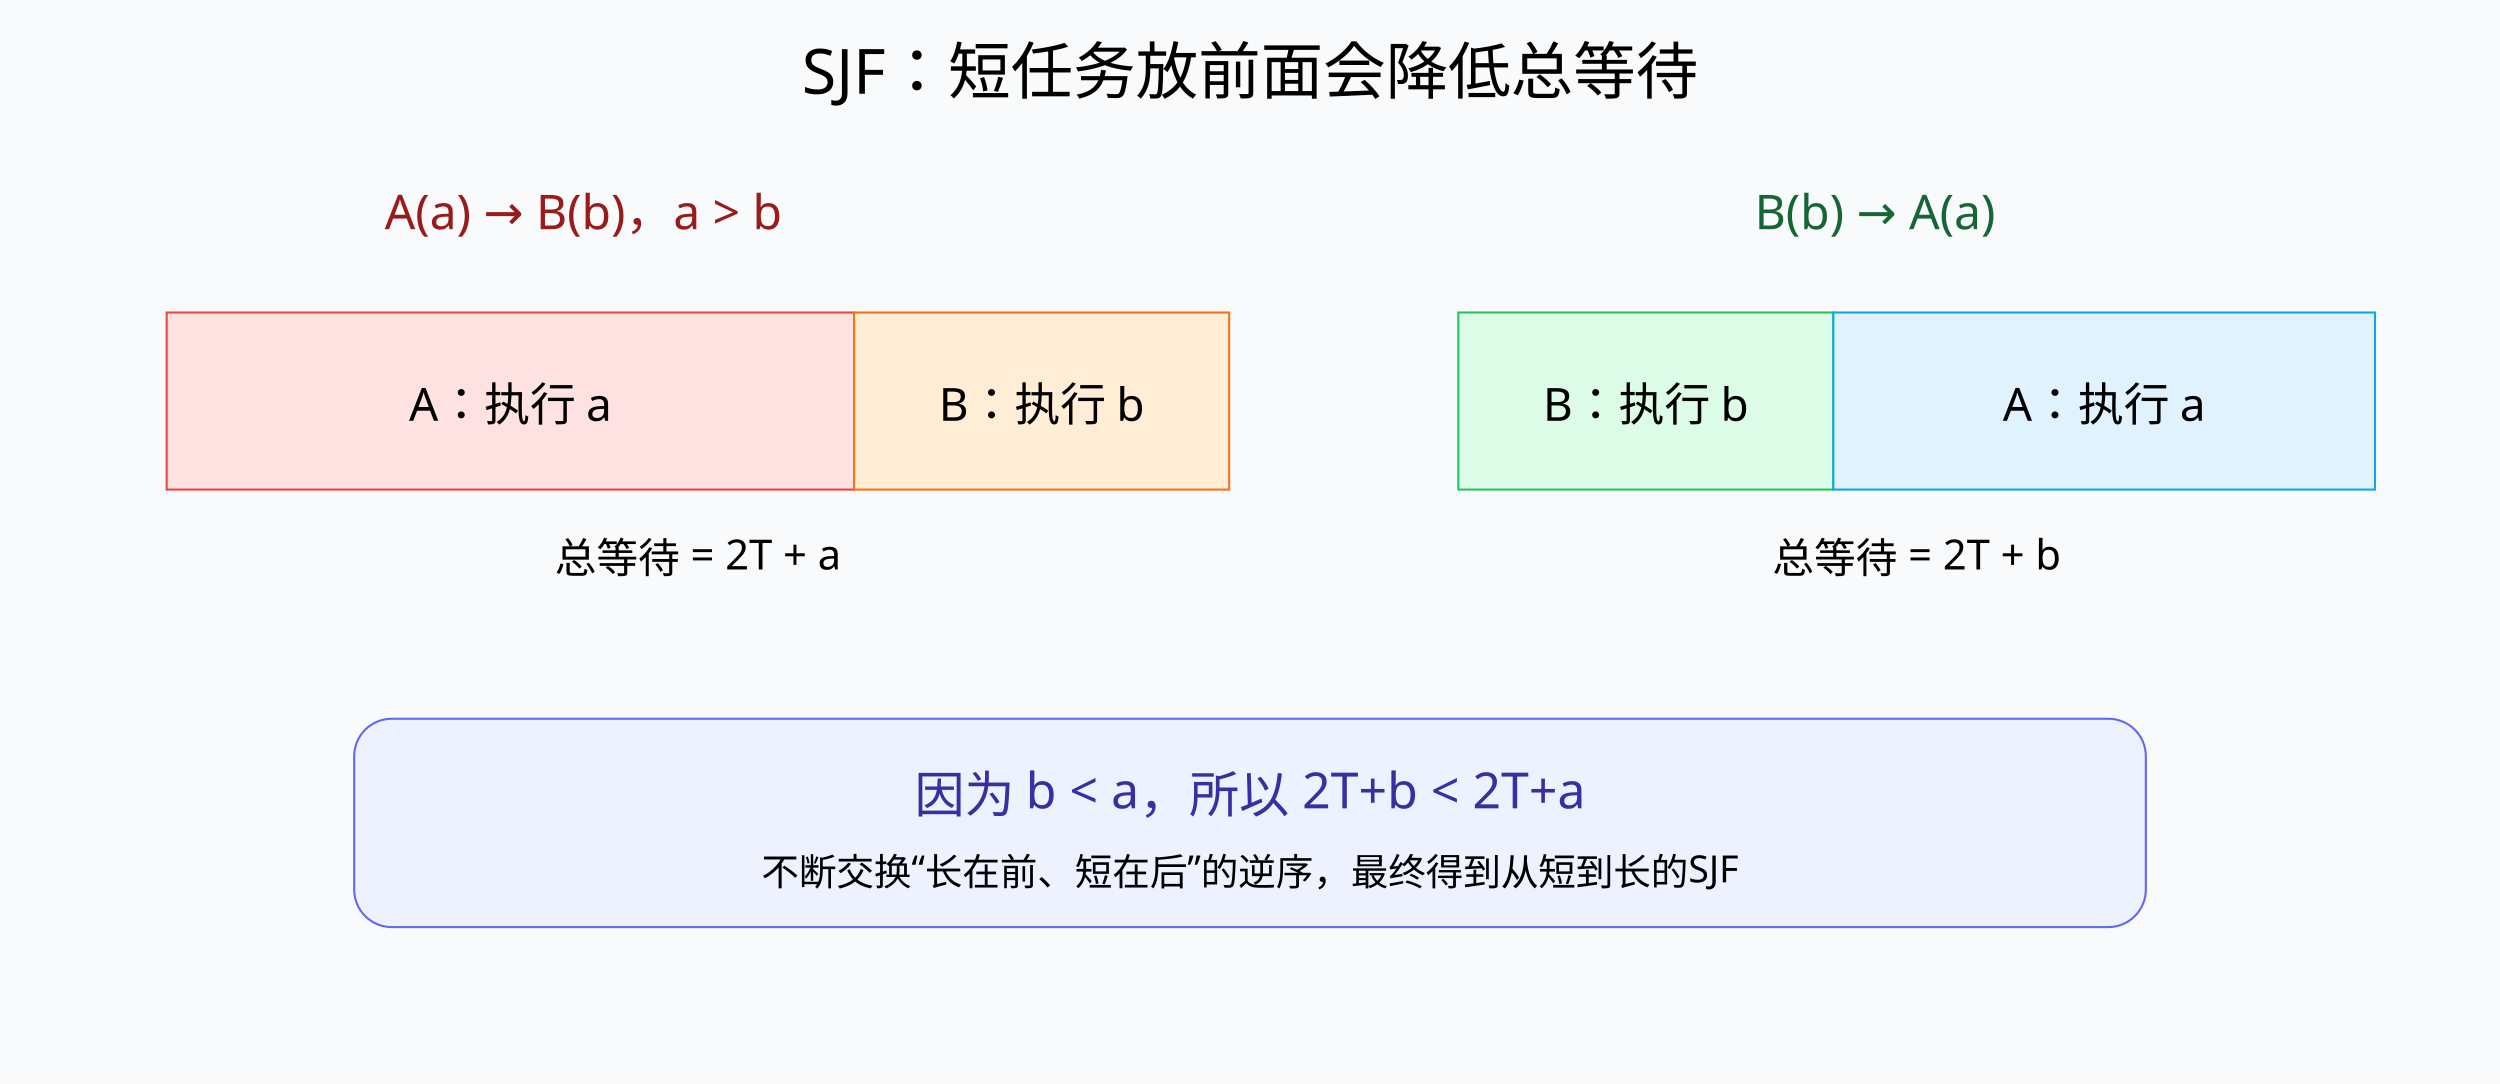
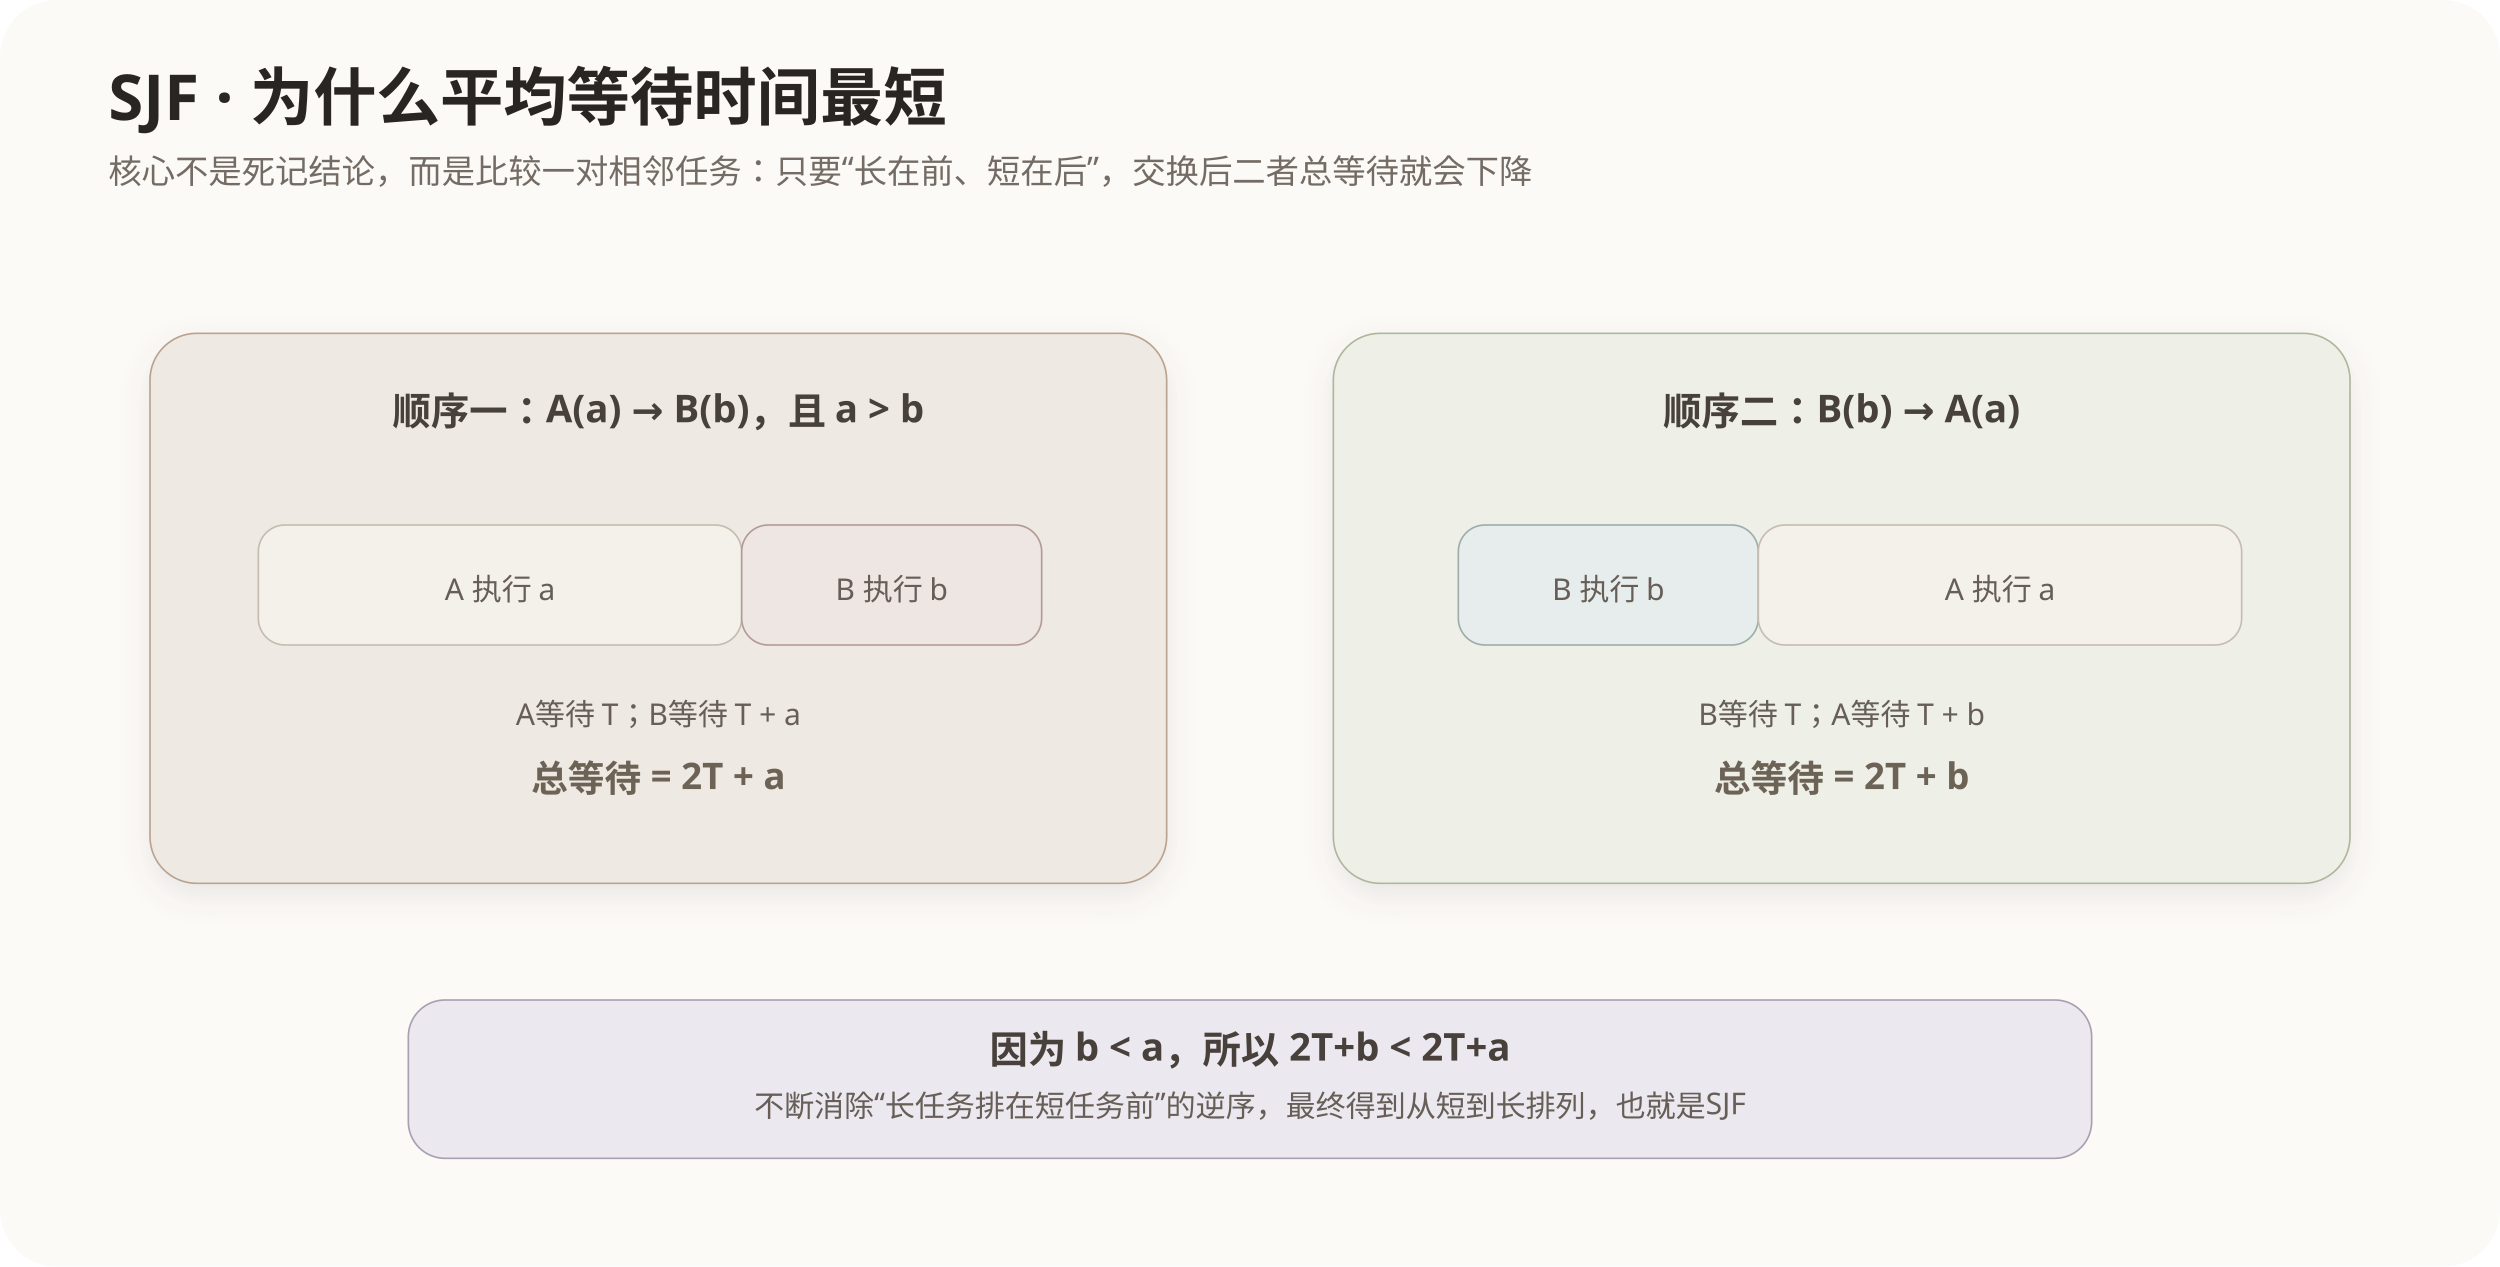
- <svg xmlns="http://www.w3.org/2000/svg" width="1200" height="520">
-   <rect width="100%" height="100%" fill="#f8fafc" />
-   <text x="600" y="45" text-anchor="middle" font-size="30" font-family="sans-serif">SJF：短任务放前面会降低总等待</text>
-   <text x="280" y="110" text-anchor="middle" font-size="23" font-family="sans-serif" fill="#991b1b">A(a) → B(b)，a &gt; b</text>
-   <rect x="80" y="150" width="330" height="85" fill="#fee2e2" stroke="#ef4444" />
-   <text x="245" y="202" text-anchor="middle" font-size="22" font-family="sans-serif">A：执行 a</text>
-   <rect x="410" y="150" width="180" height="85" fill="#ffedd5" stroke="#f97316" />
-   <text x="500" y="202" text-anchor="middle" font-size="22" font-family="sans-serif">B：执行 b</text>
-   <text x="335" y="275" text-anchor="middle" font-size="20" font-family="sans-serif">总等待 = 2T + a</text>
-   <text x="900" y="110" text-anchor="middle" font-size="23" font-family="sans-serif" fill="#166534">B(b) → A(a)</text>
-   <rect x="700" y="150" width="180" height="85" fill="#dcfce7" stroke="#22c55e" />
-   <text x="790" y="202" text-anchor="middle" font-size="22" font-family="sans-serif">B：执行 b</text>
-   <rect x="880" y="150" width="260" height="85" fill="#e0f2fe" stroke="#0ea5e9" />
-   <text x="1010" y="202" text-anchor="middle" font-size="22" font-family="sans-serif">A：执行 a</text>
-   <text x="920" y="275" text-anchor="middle" font-size="20" font-family="sans-serif">总等待 = 2T + b</text>
-   <rect x="170" y="345" width="860" height="100" rx="18" fill="#eef2ff" stroke="#6366f1" />
-   <text x="600" y="390" text-anchor="middle" font-size="24" font-family="sans-serif" fill="#3730a3">因为 b &lt; a，所以 2T+b &lt; 2T+a</text>
-   <text x="600" y="425" text-anchor="middle" font-size="18" font-family="sans-serif">不断交换“长在前、短在后”的逆序，最终得到从短到长的SJF</text>
+ <svg xmlns="http://www.w3.org/2000/svg" width="1500" height="760" viewBox="0 0 1500 760" role="img" aria-labelledby="t d">
+   <defs>
+     <filter id="s">
+       <feDropShadow dx="0" dy="7" stdDeviation="9" flood-color="#665e55" flood-opacity=".12" />
+     </filter>
+     <style>.h{font:700 38px 'Microsoft YaHei',sans-serif;fill:#282522}.sub{font:20px 'Microsoft YaHei',sans-serif;fill:#746c64}.th{font:700 23px 'Microsoft YaHei',sans-serif;fill:#48413b}.tx{font:18px 'Microsoft YaHei',sans-serif;fill:#665e57}.em{font:700 22px 'Microsoft YaHei',sans-serif;fill:#6d6256}</style>
+   </defs>
+   <rect width="1500" height="760" rx="34" fill="#fbfaf7" />
+   <text x="65" y="72" class="h">SJF · 为什么平均等待时间最短</text>
+   <text x="65" y="110" class="sub">核心不是死记结论，而是比较一对相邻任务：只要“长在前、短在后”，交换后二者总等待就会下降</text>
+   <g filter="url(#s)">
+     <rect x="90" y="200" width="610" height="330" rx="28" fill="#eee9e2" stroke="#b9a38f" />
+     <rect x="800" y="200" width="610" height="330" rx="28" fill="#eef0e8" stroke="#aeb79b" />
+   </g>
+   <text x="395" y="255" text-anchor="middle" class="th">顺序一：A(a) → B(b)，且 a &gt; b</text>
+   <rect x="155" y="315" width="290" height="72" rx="16" fill="#f4f1eb" stroke="#c5bcaf" />
+   <rect x="445" y="315" width="180" height="72" rx="16" fill="#eee6e3" stroke="#b39b95" />
+   <text x="300" y="360" text-anchor="middle" class="tx">A 执行 a</text>
+   <text x="535" y="360" text-anchor="middle" class="tx">B 执行 b</text>
+   <text x="395" y="435" text-anchor="middle" class="tx">A等待 T；B等待 T + a</text>
+   <text x="395" y="475" text-anchor="middle" class="em">总等待 = 2T + a</text>
+   <text x="1105" y="255" text-anchor="middle" class="th">顺序二：B(b) → A(a)</text>
+   <rect x="875" y="315" width="180" height="72" rx="16" fill="#e7edec" stroke="#9cadaa" />
+   <rect x="1055" y="315" width="290" height="72" rx="16" fill="#f4f1eb" stroke="#c5bcaf" />
+   <text x="965" y="360" text-anchor="middle" class="tx">B 执行 b</text>
+   <text x="1200" y="360" text-anchor="middle" class="tx">A 执行 a</text>
+   <text x="1105" y="435" text-anchor="middle" class="tx">B等待 T；A等待 T + b</text>
+   <text x="1105" y="475" text-anchor="middle" class="em">总等待 = 2T + b</text>
+   <rect x="245" y="600" width="1010" height="95" rx="22" fill="#ebe8ef" stroke="#a89fb0" />
+   <text x="750" y="638" text-anchor="middle" class="th">因为 b &lt; a，所以 2T+b &lt; 2T+a</text>
+   <text x="750" y="670" text-anchor="middle" class="tx">不断消除“长任务排在短任务前”的逆序，最终得到从短到长排列，也就是SJF</text>
</svg>
